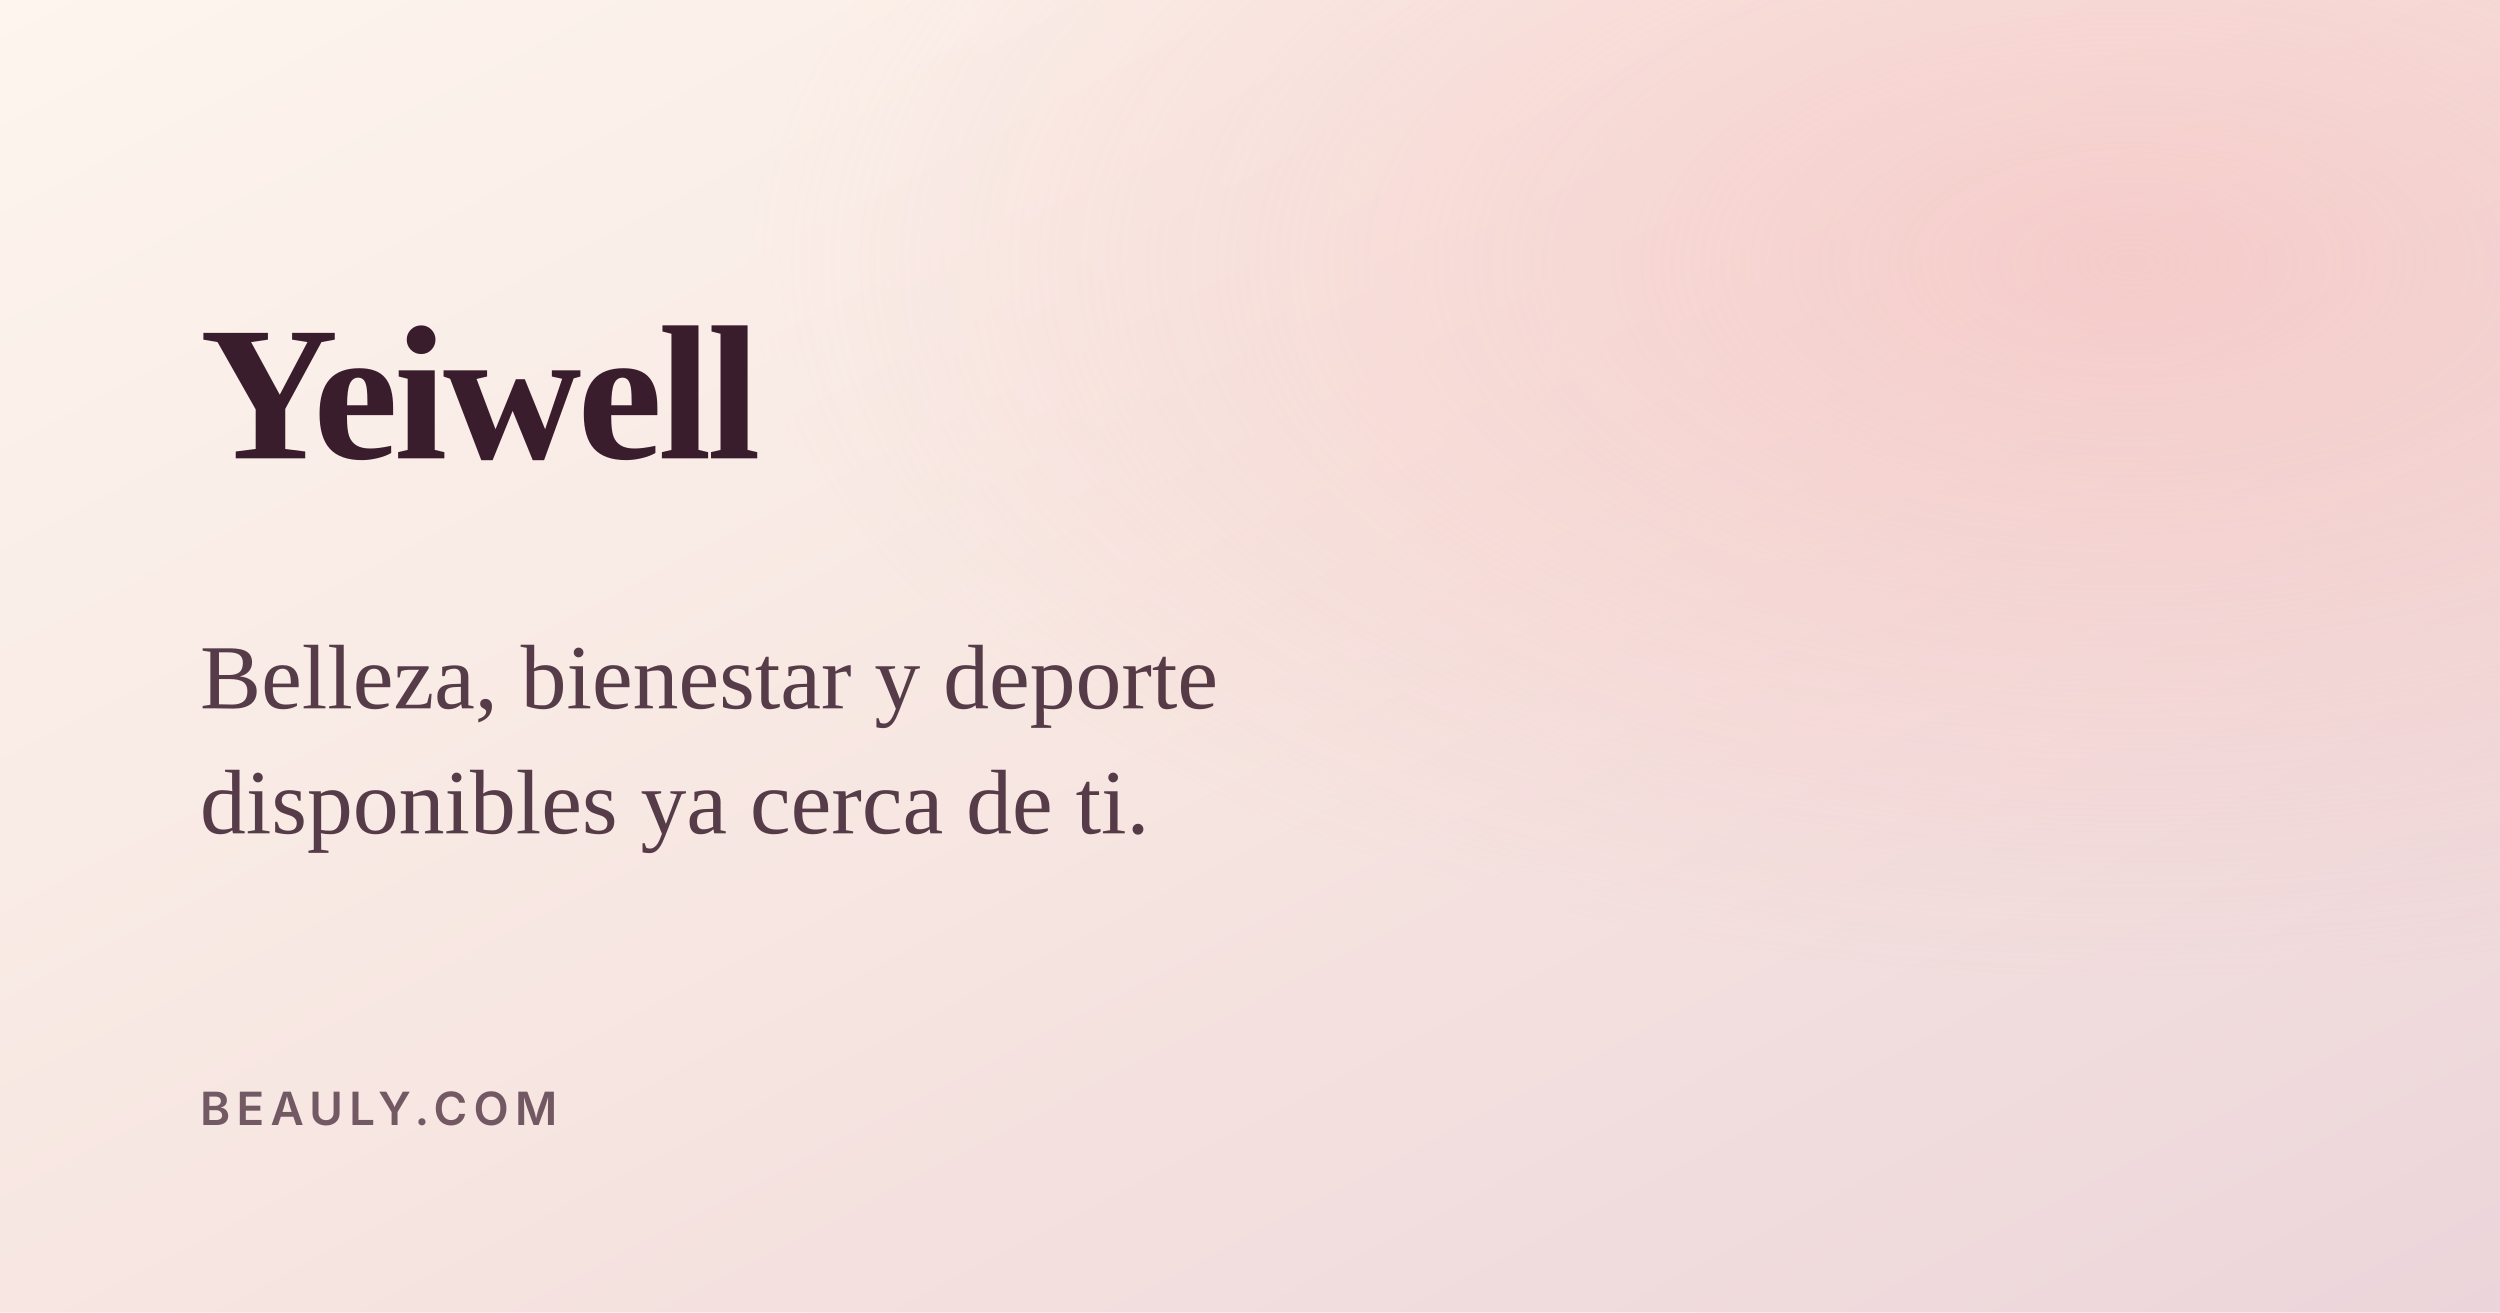
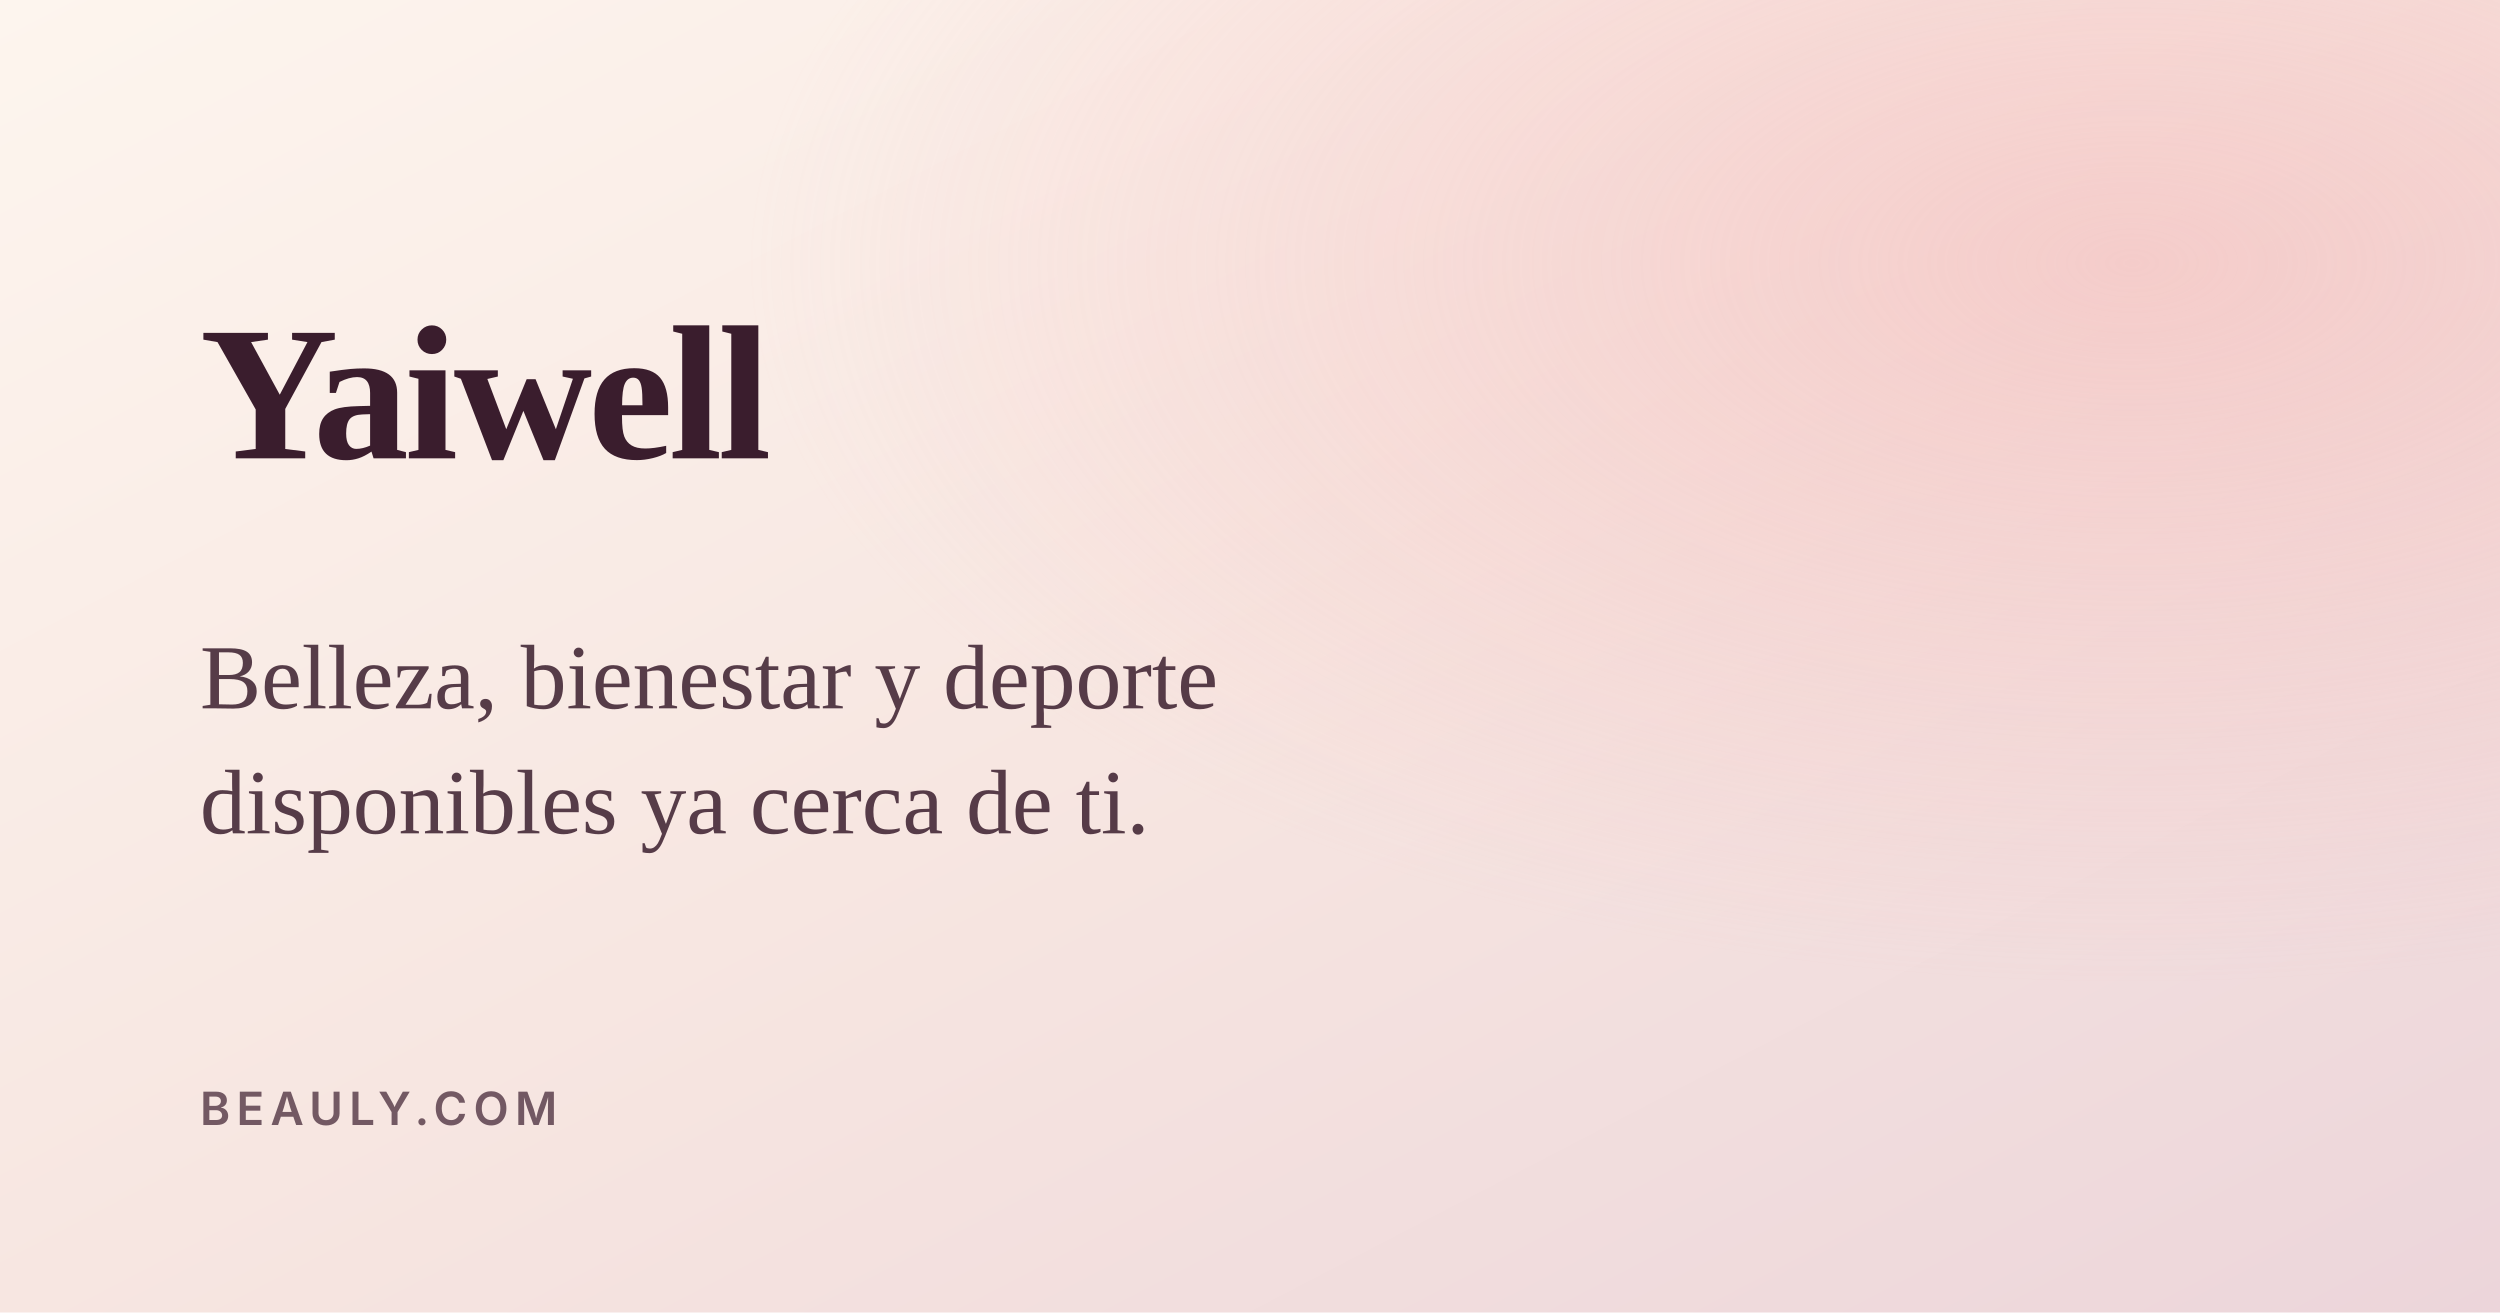
- <svg xmlns="http://www.w3.org/2000/svg" viewBox="0 0 1200 630" width="1200" height="630" role="img" aria-label="Yeiwell · Belleza, bienestar y deporte disponibles ya">
+ <svg xmlns="http://www.w3.org/2000/svg" viewBox="0 0 1200 630" width="1200" height="630" role="img" aria-label="Yaiwell · Belleza, bienestar y deporte disponibles ya">
  <defs>
    <linearGradient id="bg" x1="0" y1="0" x2="1" y2="1">
      <stop offset="0%" stop-color="#fdf5ee" />
      <stop offset="50%" stop-color="#f7e6e1" />
      <stop offset="100%" stop-color="#ecd5da" />
    </linearGradient>
    <radialGradient id="halo" cx="0.85" cy="0.2" r="0.55">
      <stop offset="0%" stop-color="#f3b8b8" stop-opacity="0.55" />
      <stop offset="100%" stop-color="#f3b8b8" stop-opacity="0" />
    </radialGradient>
  </defs>
  <rect width="1200" height="630" fill="url(#bg)" />
  <rect width="1200" height="630" fill="url(#halo)" />
  <g transform="translate(96 220)" font-family="Georgia, 'Times New Roman', serif" fill="#3a1d2d">
-     <text font-size="92" font-weight="700" letter-spacing="-2">Yeiwell</text>
+     <text font-size="92" font-weight="700" letter-spacing="-2">Yaiwell</text>
    <text y="120" font-size="44" font-weight="500" opacity="0.85">Belleza, bienestar y deporte</text>
    <text y="180" font-size="44" font-weight="500" opacity="0.85">disponibles ya cerca de ti.</text>
  </g>
  <g transform="translate(96 540)" font-family="system-ui, -apple-system, sans-serif" fill="#3a1d2d" opacity="0.7">
    <text font-size="22" letter-spacing="3" font-weight="600">BEAULY.COM</text>
  </g>
</svg>
